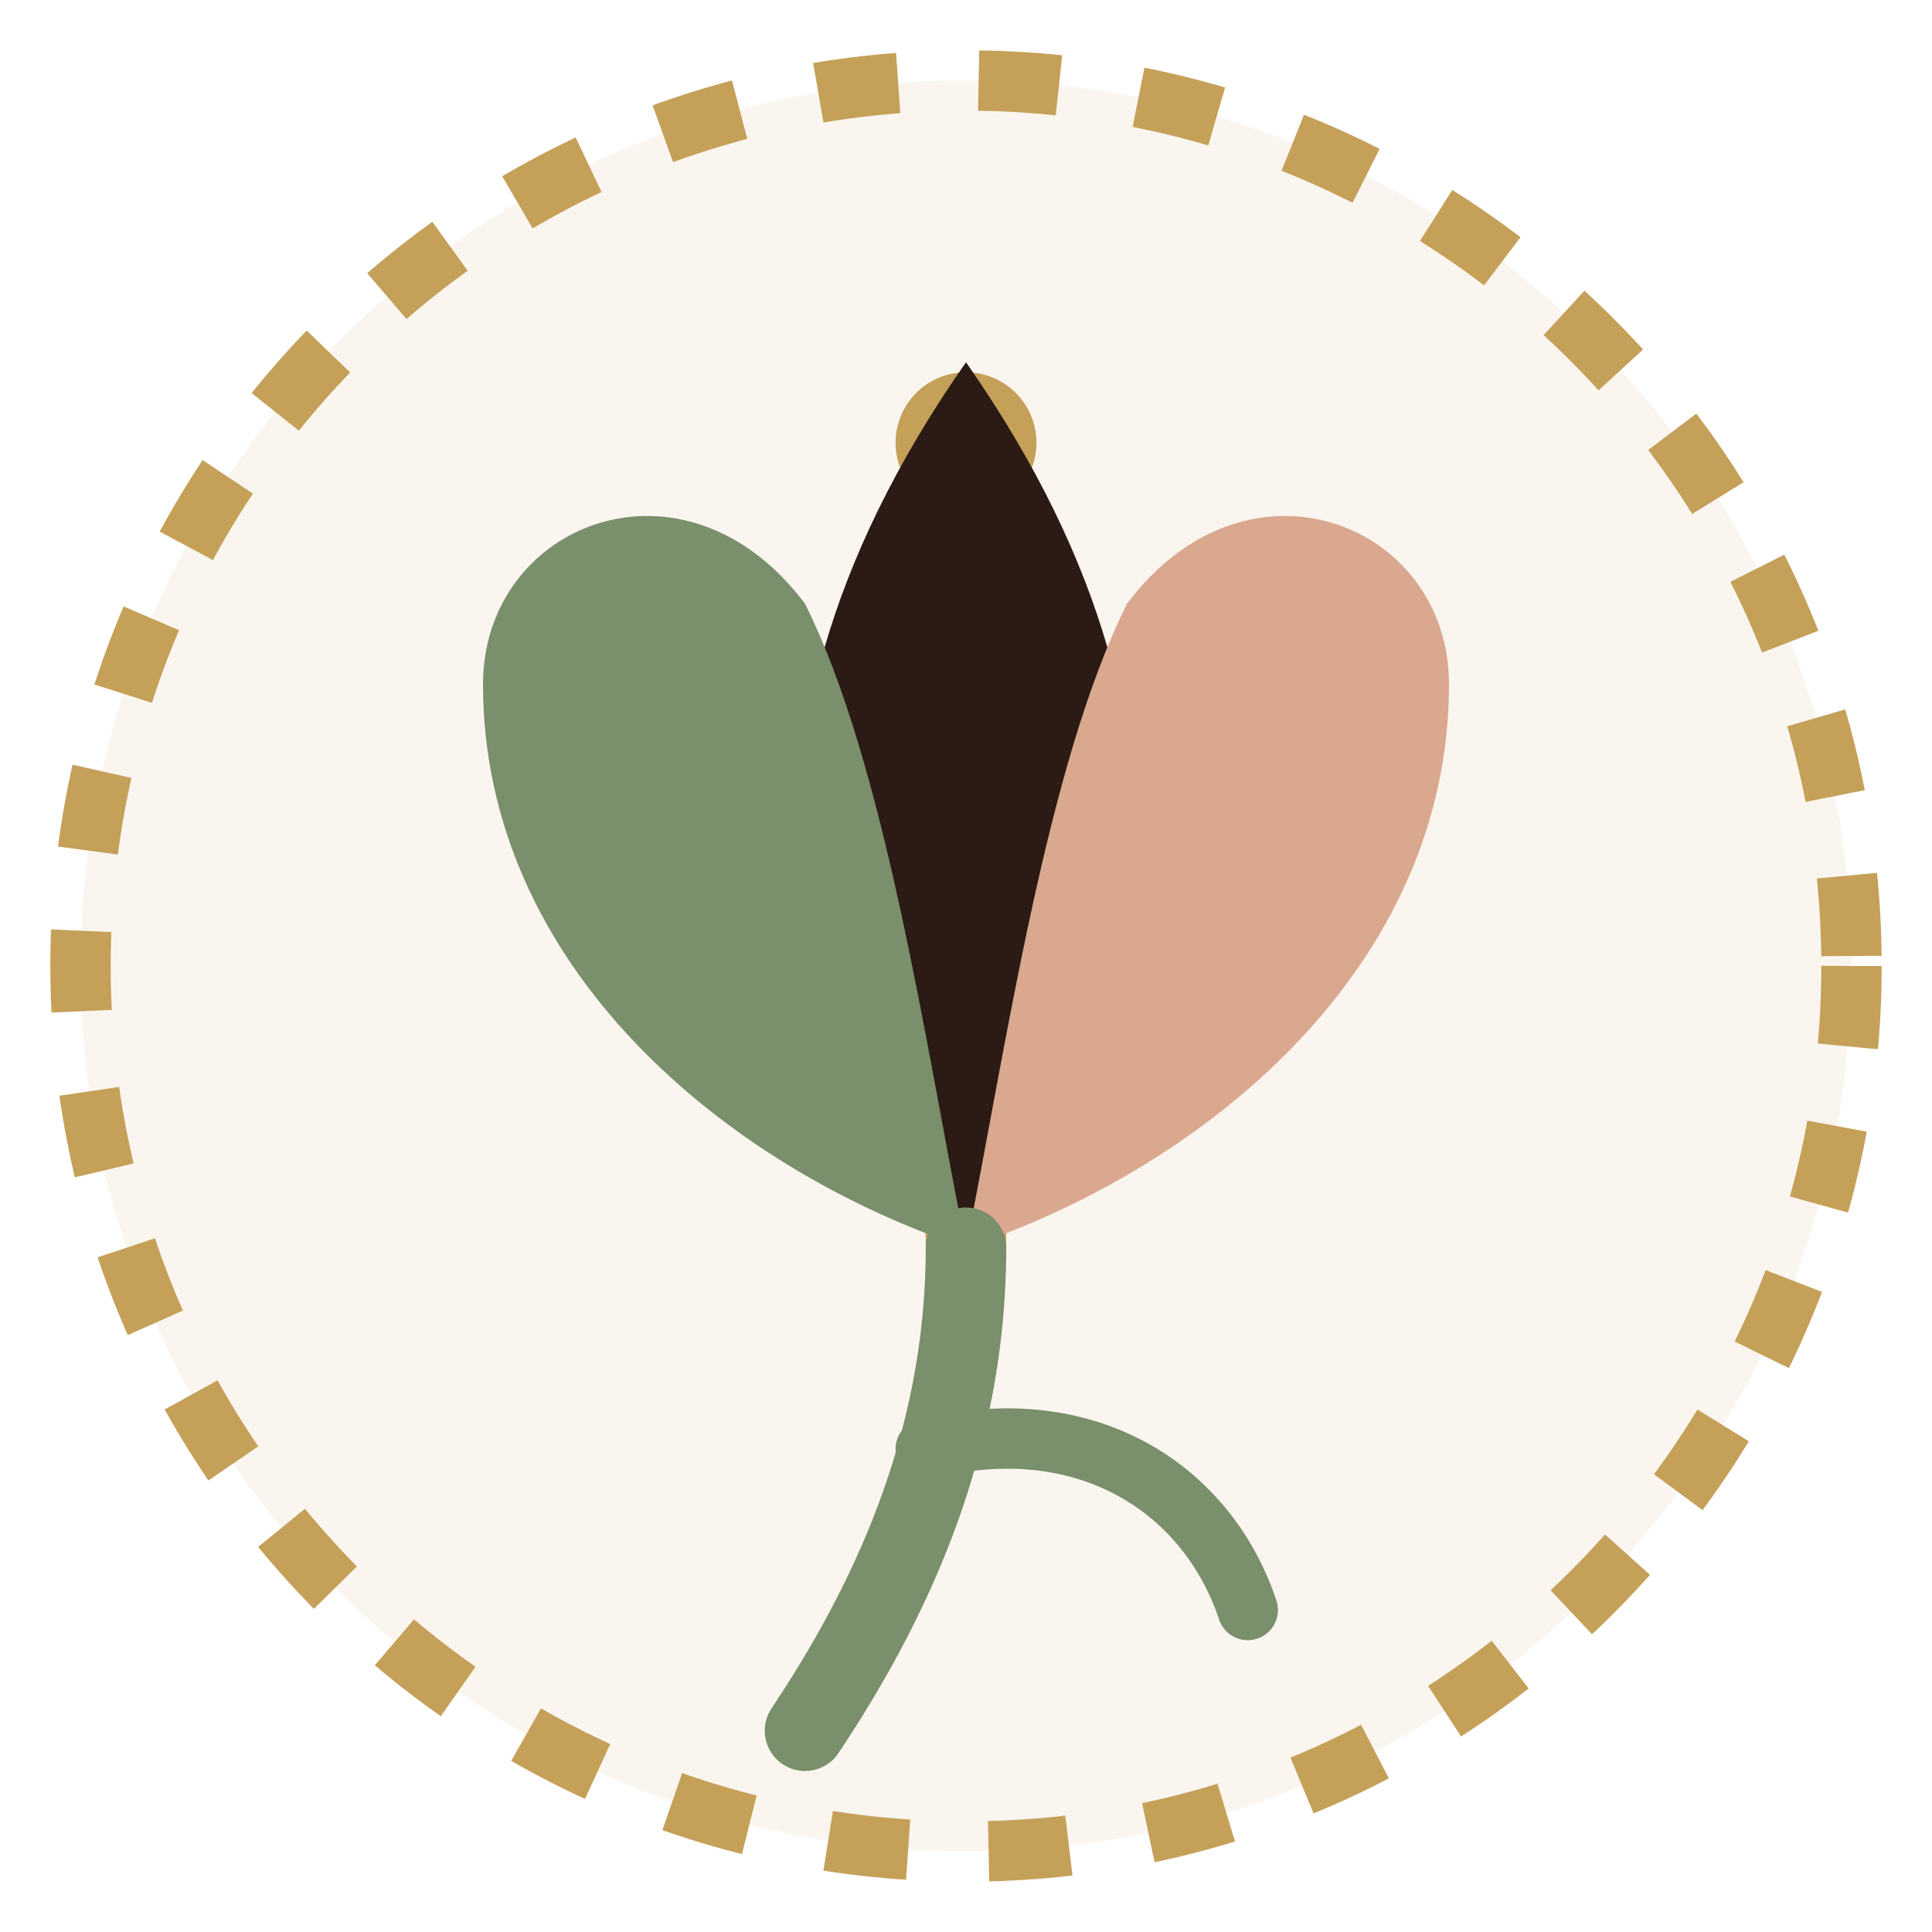
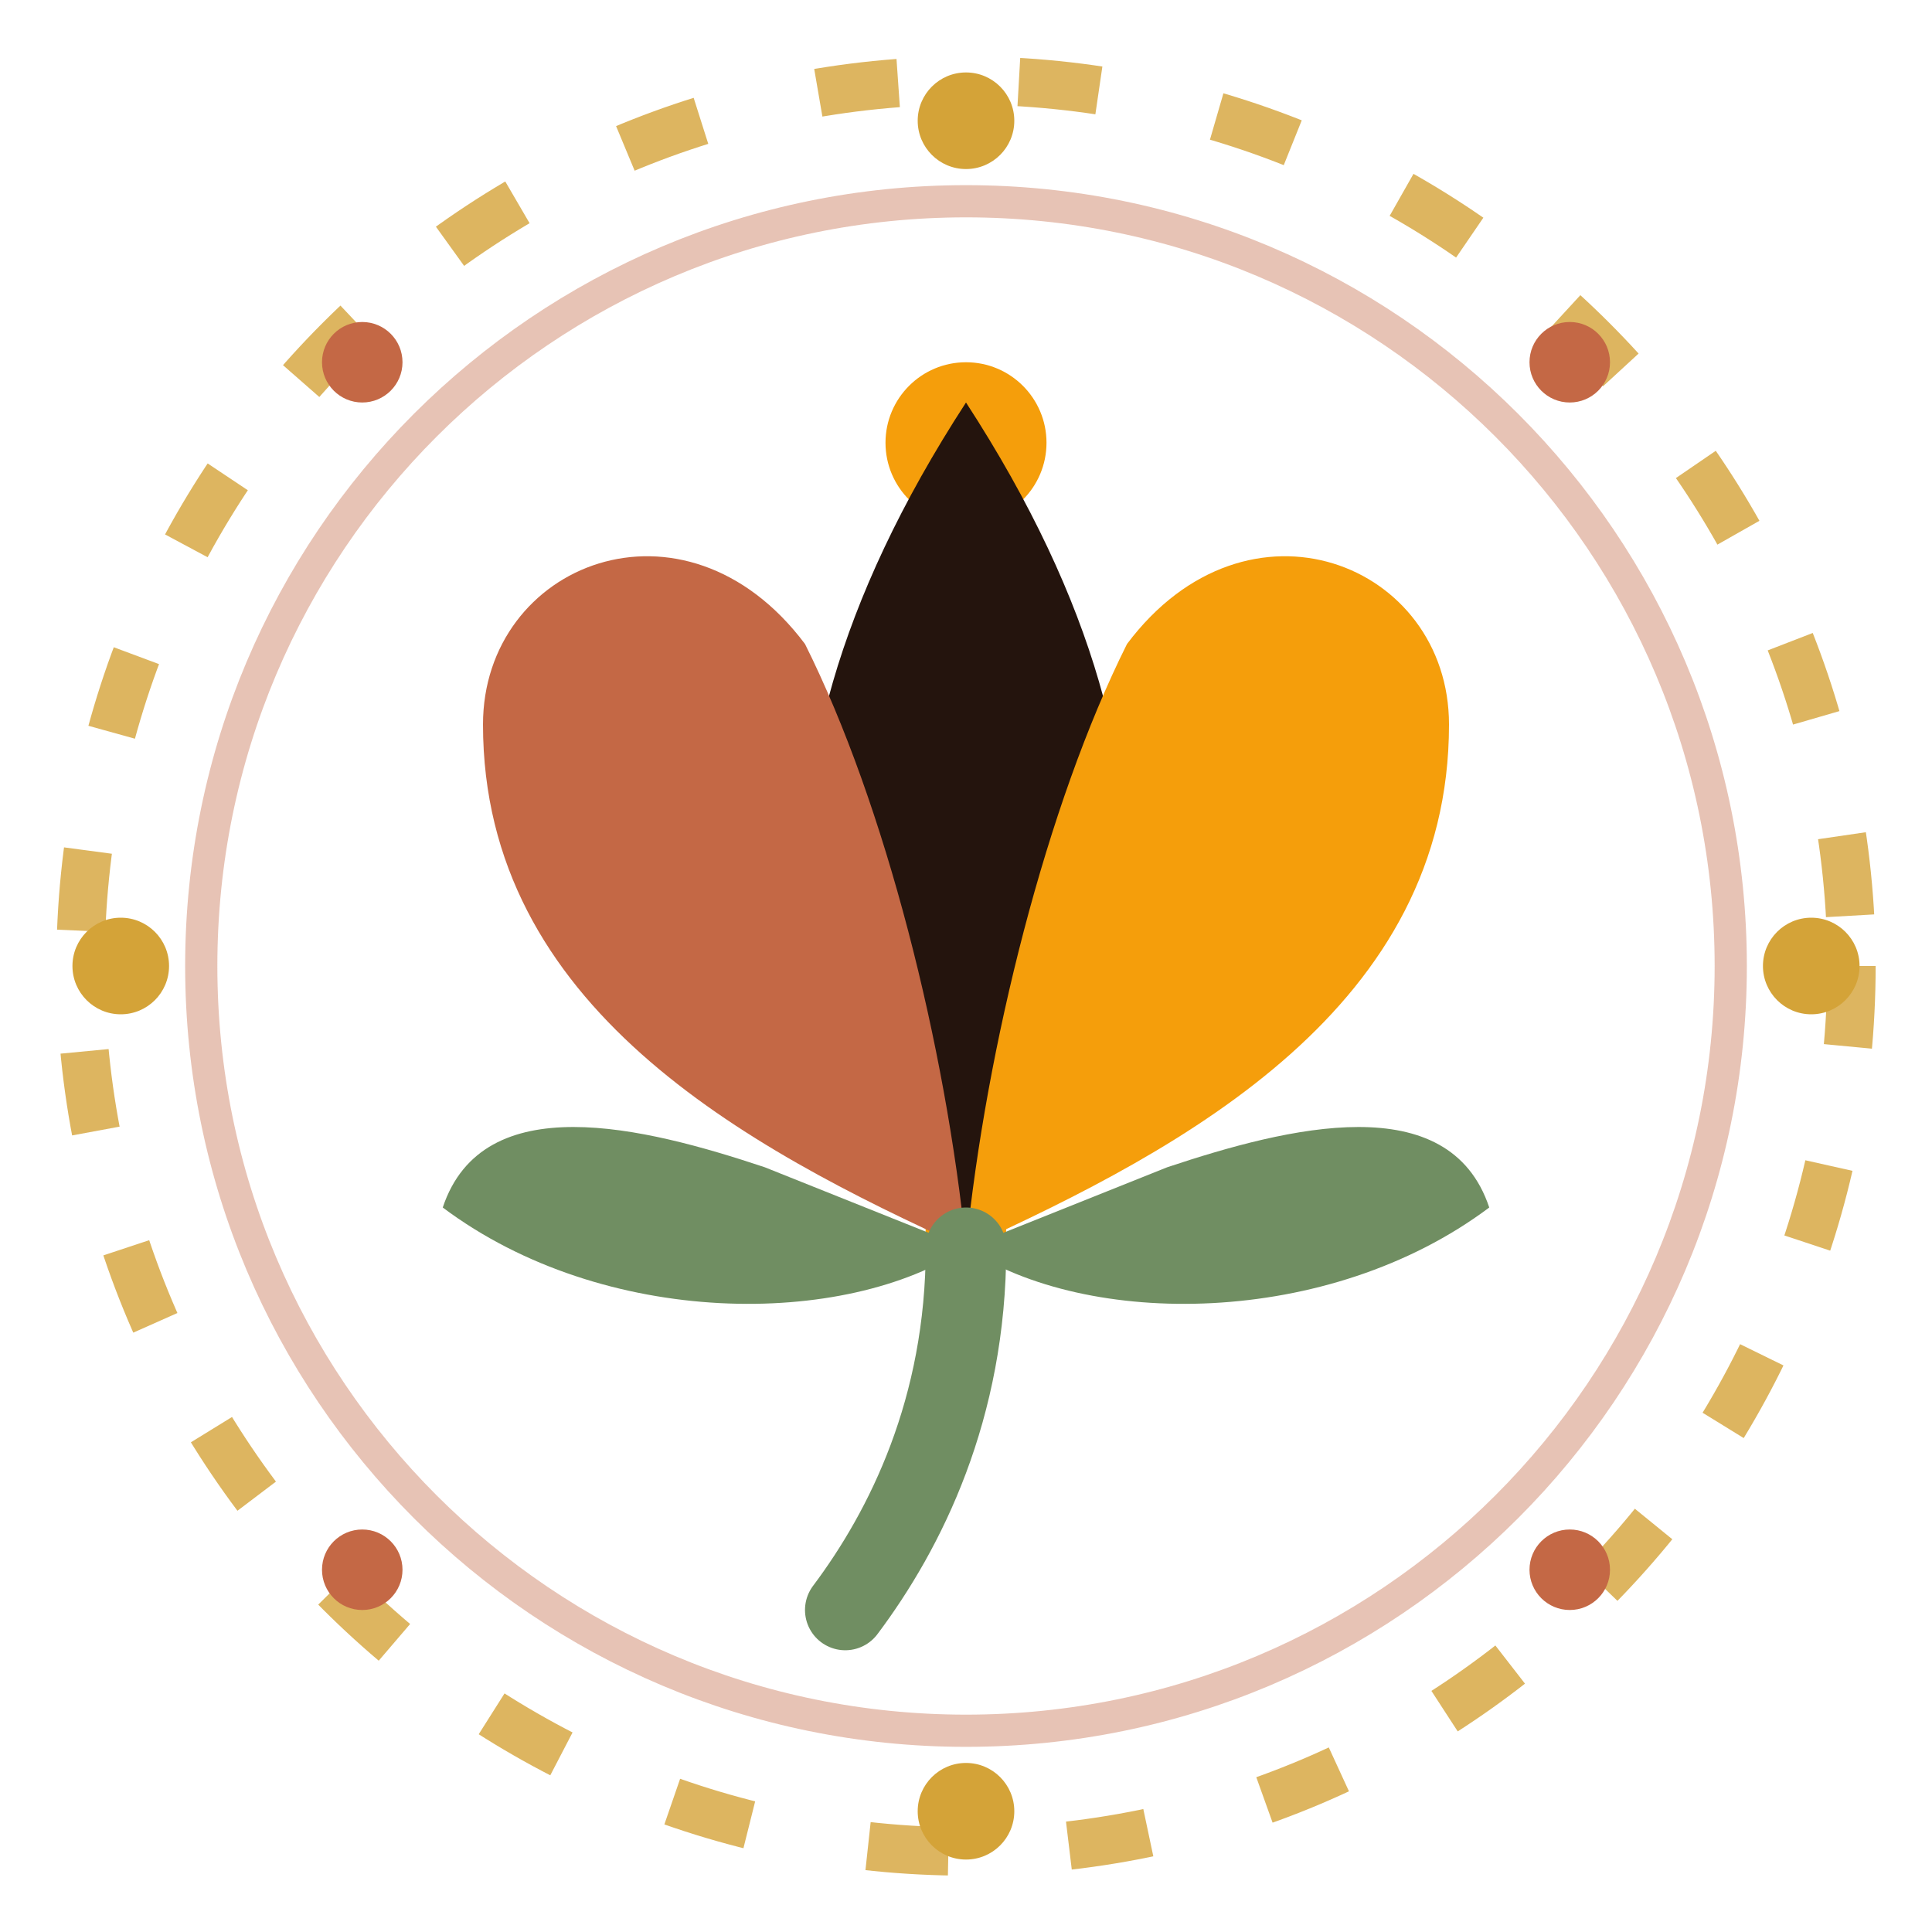
<svg xmlns="http://www.w3.org/2000/svg" width="48" height="48" viewBox="0 0 48 48" fill="none">
-   <circle cx="24" cy="24" r="22" fill="#FAF6EF" stroke="#C5A059" stroke-width="1.5" stroke-dasharray="2 2" />
+   <circle cx="24" cy="24" r="22" stroke="#D4A338" stroke-width="1.2" stroke-dasharray="2 3" opacity="0.8" />
+   <circle cx="24" cy="24" r="19" stroke="#C46845" stroke-width="0.8" opacity="0.4" />
+   <circle cx="24" cy="3" r="1.2" fill="#D4A338" />
+   <circle cx="24" cy="45" r="1.2" fill="#D4A338" />
+   <circle cx="3" cy="24" r="1.2" fill="#D4A338" />
+   <circle cx="45" cy="24" r="1.2" fill="#D4A338" />
+   <circle cx="9" cy="9" r="1" fill="#C46845" />
+   <circle cx="39" cy="9" r="1" fill="#C46845" />
+   <circle cx="9" cy="39" r="1" fill="#C46845" />
+   <circle cx="39" cy="39" r="1" fill="#C46845" />
  <g transform="translate(24, 25)">
-     <path d="M0 6 C0 0 -2 -10 0 -13" stroke="#C5A059" stroke-width="2" stroke-linecap="round" />
-     <circle cx="0" cy="-14" r="1.75" fill="#C5A059" />
-     <path d="M0 6 C-4 2 -7 -6 0 -16 C7 -6 4 2 0 6 Z" fill="#2B1B14" />
-     <path d="M0 6 C-6 4 -12 -1 -12 -8 C-12 -12 -7 -14 -4 -10 C-2 -6 -1 1 0 6 Z" fill="#7A8F6B" />
-     <path d="M0 6 C6 4 12 -1 12 -8 C12 -12 7 -14 4 -10 C2 -6 1 1 0 6 Z" fill="#D9A88F" />
-     <path d="M0 6 C0 11 -2 15 -4 18" stroke="#7A8F6B" stroke-width="2" stroke-linecap="round" />
-     <path d="M-1 11 C3 10 6 12 7 15" stroke="#7A8F6B" stroke-width="1.5" stroke-linecap="round" />
+     <path d="M0 6 C0 0 -1.5 -8 0 -13" stroke="#F59E0B" stroke-width="2" stroke-linecap="round" />
+     <circle cx="0" cy="-14" r="2" fill="#F59E0B" />
+     <path d="M0 6 C-4 2 -6.5 -5 0 -15 C6.5 -5 4 2 0 6 Z" fill="#24140D" />
+     <path d="M0 6 C-5.5 3.5 -12 0 -12 -7 C-12 -11 -7 -13 -4 -9 C-2 -5 -0.5 1 0 6 Z" fill="#C46845" />
+     <path d="M0 6 C5.5 3.5 12 0 12 -7 C12 -11 7 -13 4 -9 C2 -5 0.5 1 0 6 Z" fill="#F59E0B" />
+     <path d="M0 6 C-3 8 -9 8 -13 5 C-12 2 -8 3 -5 4 Z" fill="#708E62" />
+     <path d="M0 6 C3 8 9 8 13 5 C12 2 8 3 5 4 Z" fill="#708E62" />
+     <path d="M0 6 C0 10 -1.5 13 -3 15" stroke="#708E62" stroke-width="2" stroke-linecap="round" />
  </g>
</svg>
